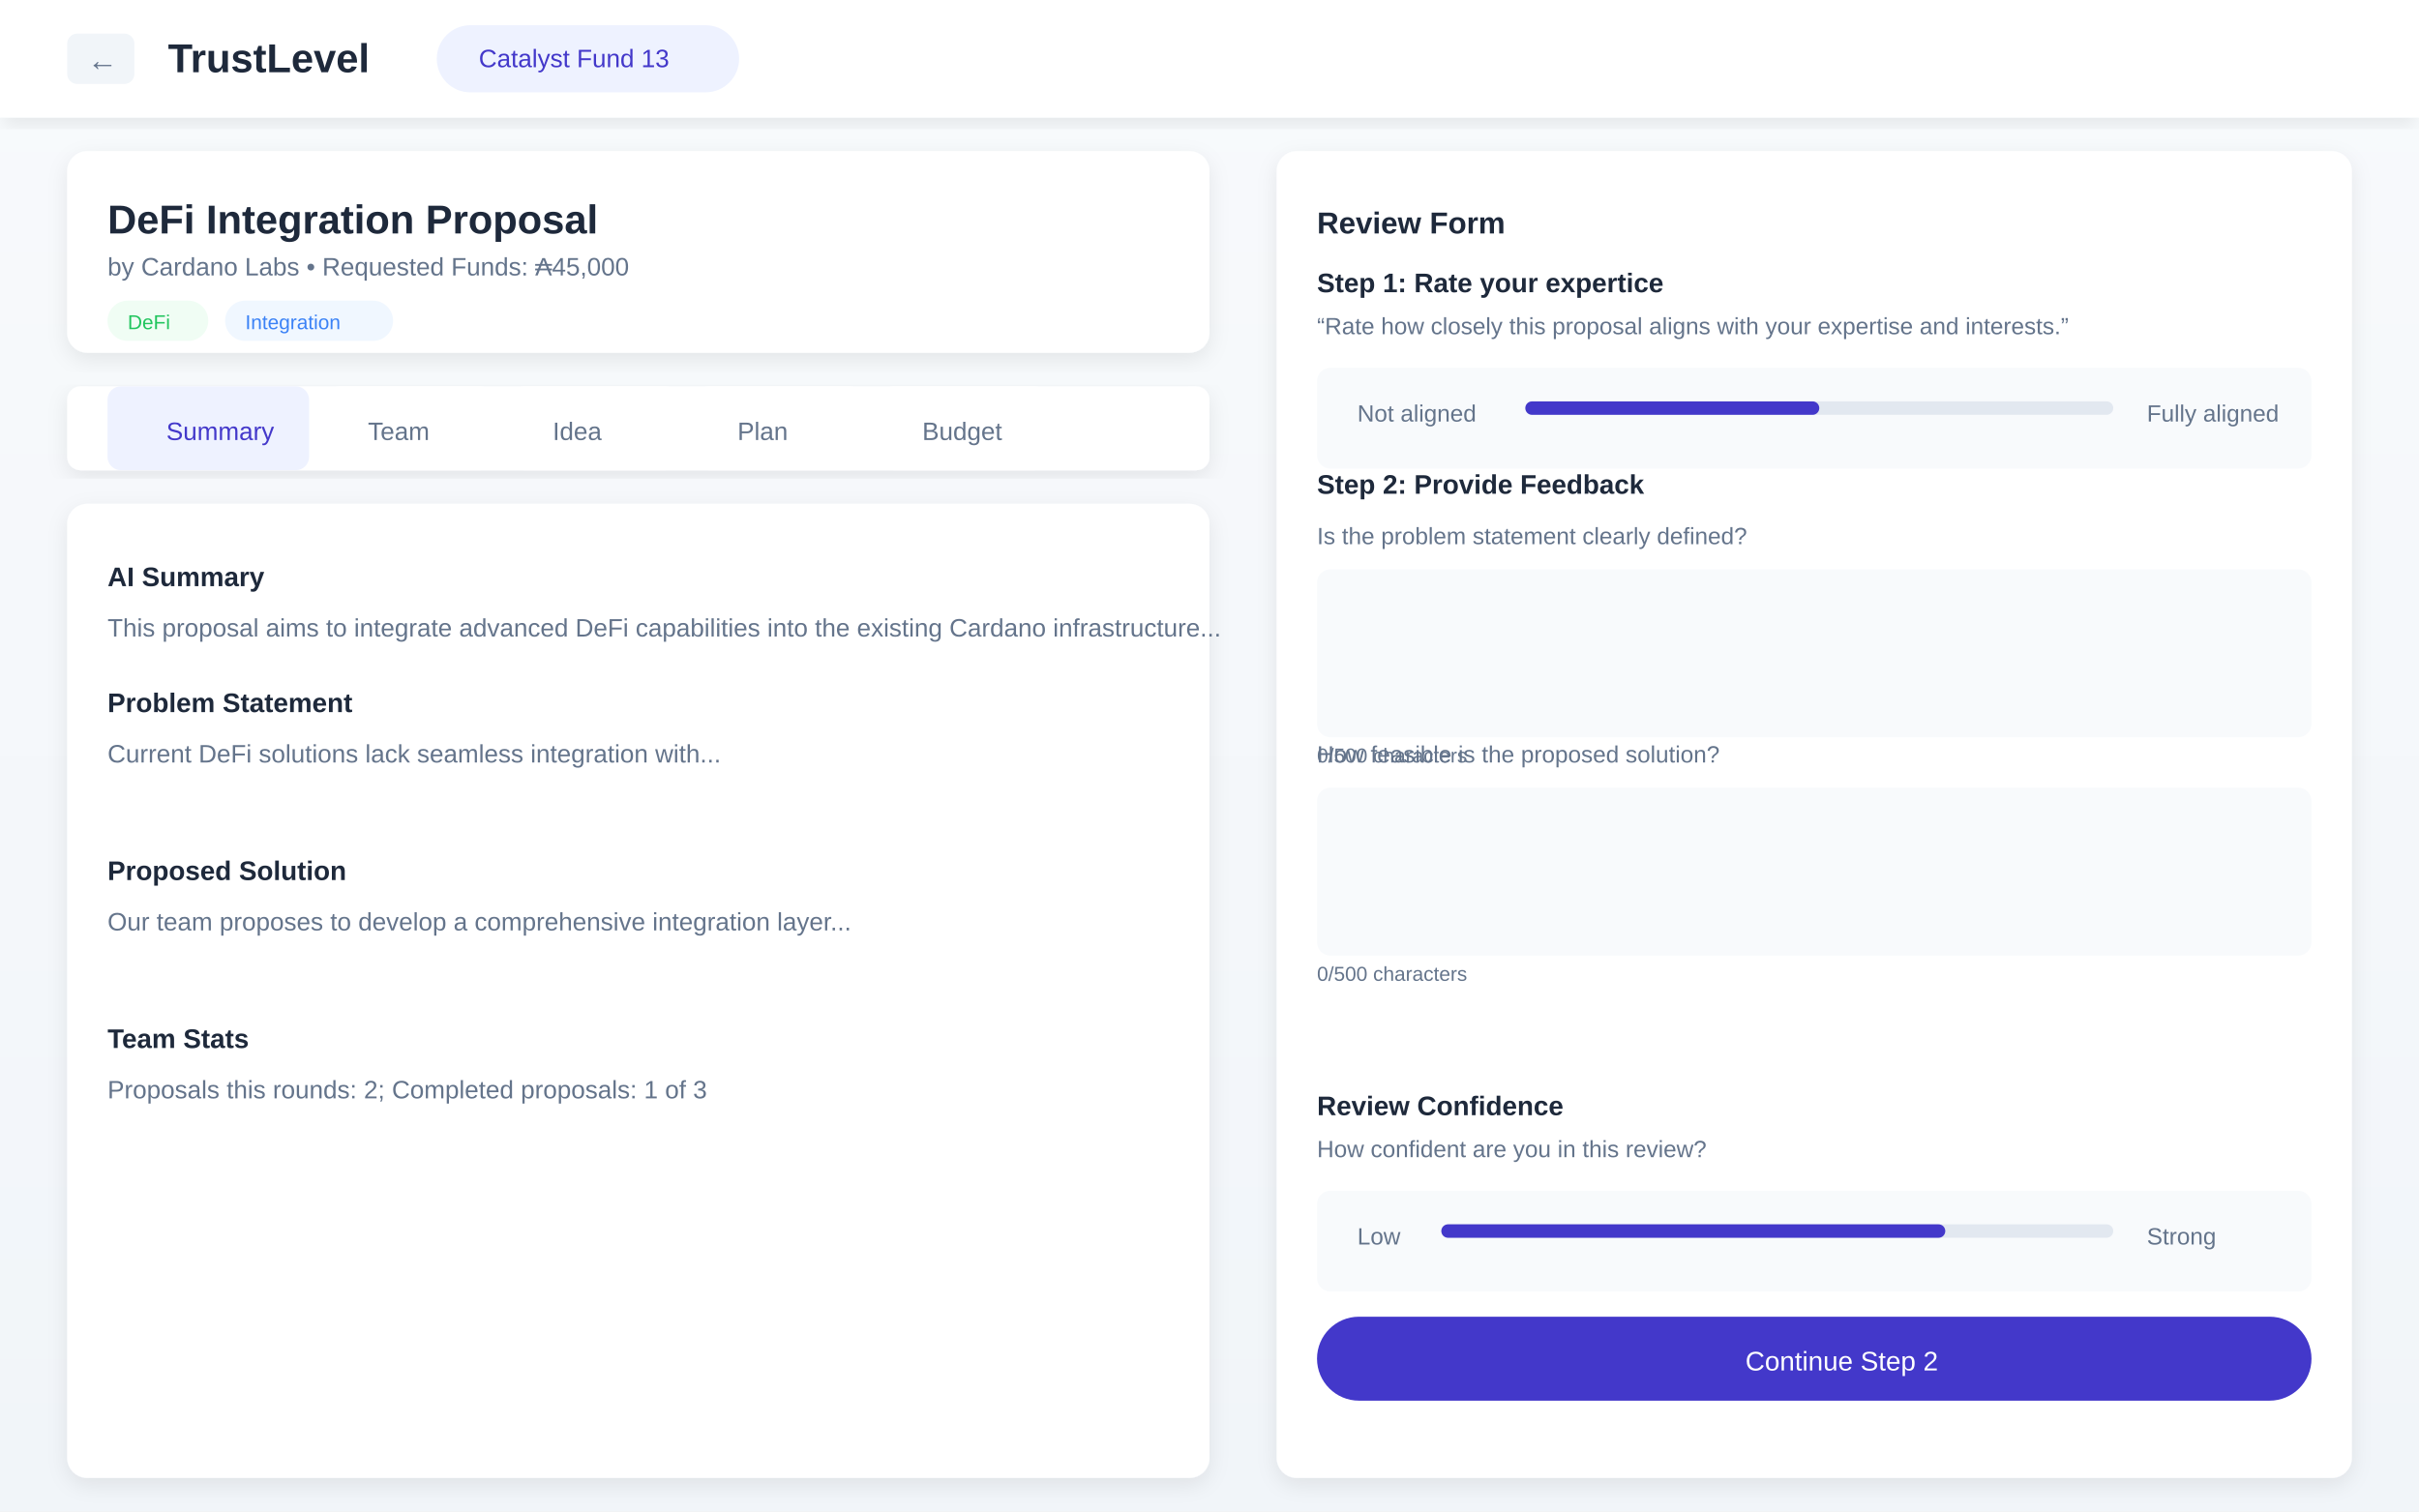
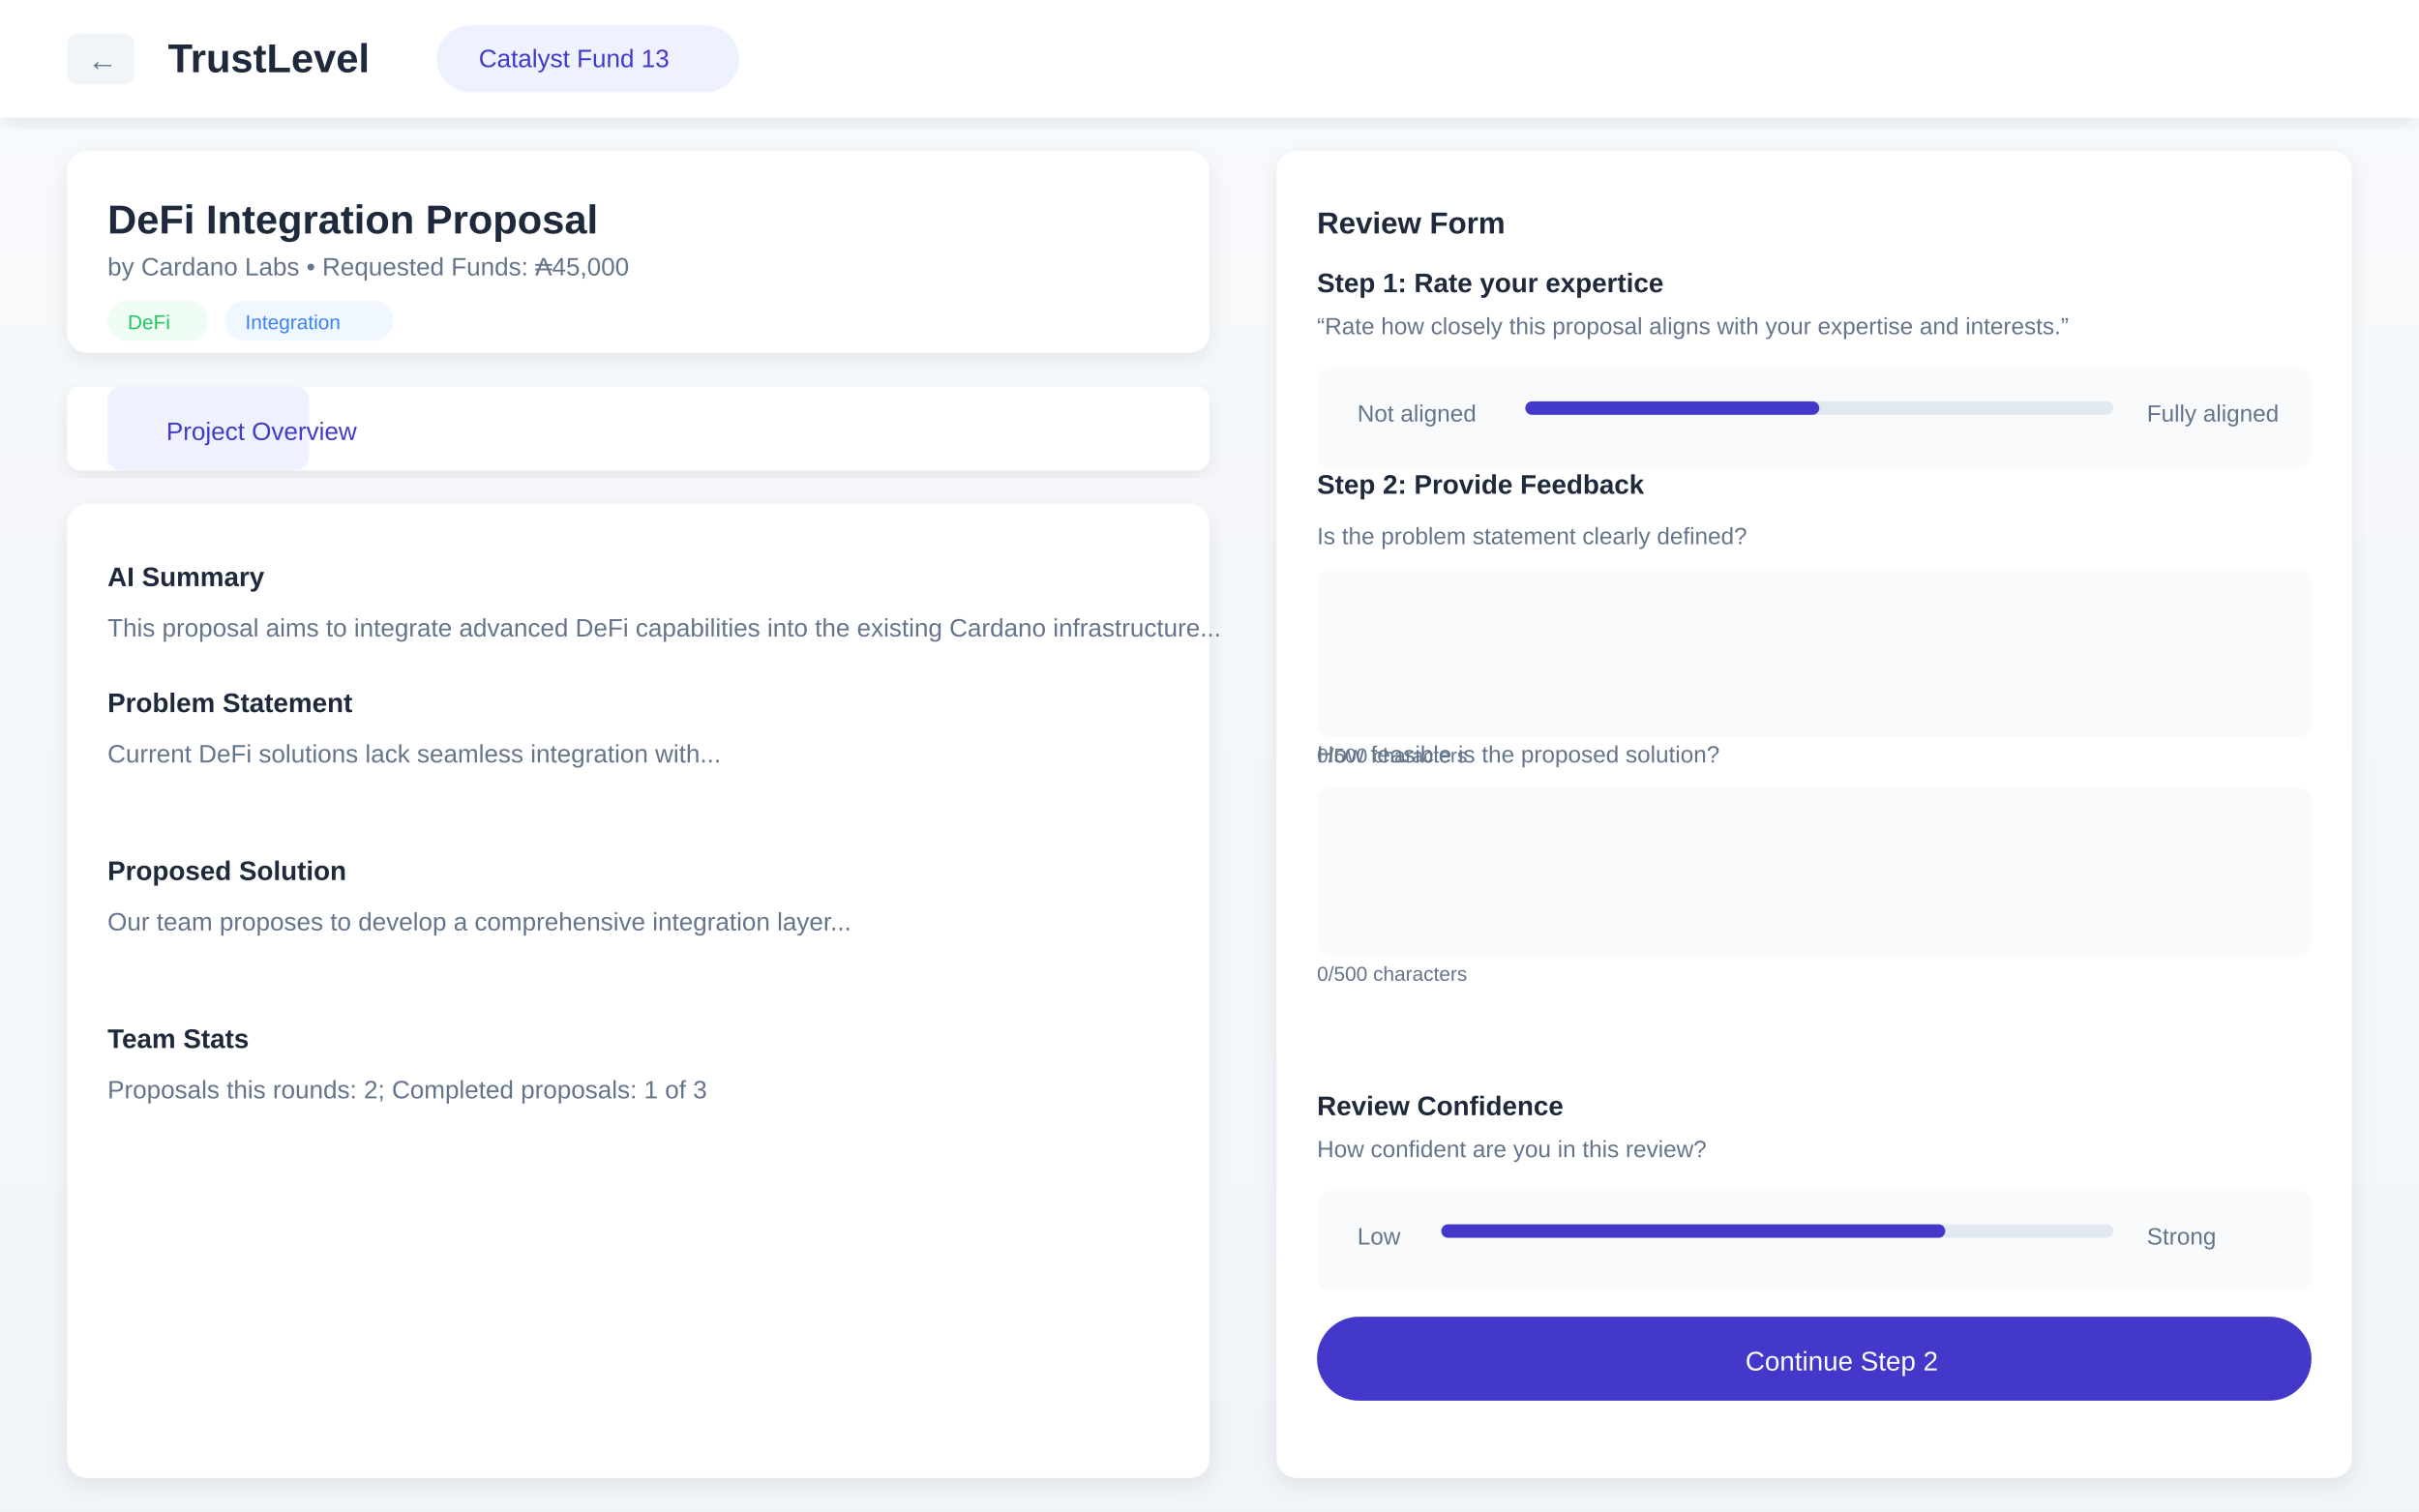
<svg xmlns="http://www.w3.org/2000/svg" viewBox="0 0 1440 900">
  <defs>
    <linearGradient id="bg-gradient" x1="0" y1="0" x2="0" y2="1">
      <stop offset="0%" stop-color="#f8fafc" />
      <stop offset="100%" stop-color="#f1f5f9" />
    </linearGradient>
    <filter id="card-shadow">
      <feDropShadow dx="0" dy="4" stdDeviation="6" flood-opacity="0.08" />
    </filter>
  </defs>
  <rect width="1440" height="900" fill="url(#bg-gradient)" />
  <rect x="0" y="0" width="1440" height="70" fill="#ffffff" filter="url(#card-shadow)" />
  <g transform="translate(40, 0)">
    <g transform="translate(0, 20)">
      <rect width="40" height="30" rx="6" fill="#f1f5f9" />
      <text x="12" y="22" font-family="Arial" font-size="18" fill="#64748b">←</text>
    </g>
    <text x="60" y="43" font-family="Arial" font-size="24" font-weight="bold" fill="#1e293b">TrustLevel</text>
    <rect x="220" y="15" width="180" height="40" rx="20" fill="#eef2ff" />
    <text x="245" y="40" font-family="Arial" font-size="15" fill="#4338ca">Catalyst Fund 13</text>
  </g>
  <g transform="translate(0, 90)">
    <g transform="translate(40, 0)">
      <rect width="680" height="120" rx="12" fill="#ffffff" filter="url(#card-shadow)" />
      <g transform="translate(24, 24)">
        <text x="0" y="25" font-family="Arial" font-size="24" font-weight="bold" fill="#1e293b">DeFi Integration Proposal</text>
        <text x="0" y="50" font-family="Arial" font-size="15" fill="#64748b">by Cardano Labs • Requested Funds: ₳45,000</text>
        <rect x="0" y="65" width="60" height="24" rx="12" fill="#f0fdf4" />
        <text x="12" y="82" font-family="Arial" font-size="12" fill="#22c55e">DeFi</text>
        <rect x="70" y="65" width="100" height="24" rx="12" fill="#f0f7ff" />
        <text x="82" y="82" font-family="Arial" font-size="12" fill="#3b82f6">Integration</text>
      </g>
      <g transform="translate(0, 140)">
        <rect width="680" height="50" rx="8" fill="#ffffff" filter="url(#card-shadow)" />
        <g transform="translate(24, 0)">
          <rect width="120" height="50" rx="8" fill="#eef2ff" />
-           <text x="35" y="32" font-family="Arial" font-size="15" fill="#4338ca">Summary</text>
-           <rect x="130" width="100" height="50" rx="8" fill="#ffffff" />
-           <text x="155" y="32" font-family="Arial" font-size="15" fill="#64748b">Team</text>
-           <rect x="240" width="100" height="50" rx="8" fill="#ffffff" />
-           <text x="265" y="32" font-family="Arial" font-size="15" fill="#64748b">Idea</text>
-           <rect x="350" width="100" height="50" rx="8" fill="#ffffff" />
-           <text x="375" y="32" font-family="Arial" font-size="15" fill="#64748b">Plan</text>
-           <rect x="460" width="100" height="50" rx="8" fill="#ffffff" />
-           <text x="485" y="32" font-family="Arial" font-size="15" fill="#64748b">Budget</text>
+           <text x="35" y="32" font-family="Arial" font-size="15" fill="#4338ca">Project Overview</text>
        </g>
      </g>
      <g transform="translate(0, 210)">
        <rect width="680" height="580" rx="12" fill="#ffffff" filter="url(#card-shadow)" />
        <g transform="translate(24, 24)">
          <text x="0" y="25" font-family="Arial" font-size="16" font-weight="bold" fill="#1e293b">AI Summary</text>
          <text x="0" y="55" font-family="Arial" font-size="15" fill="#64748b">This proposal aims to integrate advanced DeFi capabilities into the existing Cardano infrastructure...</text>
          <g transform="translate(0, 100)">
            <text x="0" y="0" font-family="Arial" font-size="16" font-weight="bold" fill="#1e293b">Problem Statement</text>
            <text x="0" y="30" font-family="Arial" font-size="15" fill="#64748b">Current DeFi solutions lack seamless integration with...</text>
          </g>
          <g transform="translate(0, 200)">
            <text x="0" y="0" font-family="Arial" font-size="16" font-weight="bold" fill="#1e293b">Proposed Solution</text>
            <text x="0" y="30" font-family="Arial" font-size="15" fill="#64748b">Our team proposes to develop a comprehensive integration layer...</text>
          </g>
          <g transform="translate(0, 300)">
            <text x="0" y="0" font-family="Arial" font-size="16" font-weight="bold" fill="#1e293b">Team Stats</text>
            <text x="0" y="30" font-family="Arial" font-size="15" fill="#64748b">Proposals this rounds: 2; Completed proposals: 1 of 3</text>
          </g>
        </g>
      </g>
    </g>
    <g transform="translate(760, 0)">
      <rect width="640" height="790" rx="12" fill="#ffffff" filter="url(#card-shadow)" />
      <g transform="translate(24, 24)">
        <text x="0" y="25" font-family="Arial" font-size="18" font-weight="bold" fill="#1e293b">Review Form</text>
        <g transform="translate(0, 60)">
          <text x="0" y="0" font-family="Arial" font-size="16" font-weight="bold" fill="#1e293b">Step 1: Rate your expertice</text>
          <text x="0" y="25" font-family="Arial" font-size="14" fill="#64748b"> “Rate how closely this proposal aligns with your expertise and interests.”</text>
          <g transform="translate(0, 45)">
            <rect width="592" height="60" rx="8" fill="#f8fafc" />
            <g transform="translate(24, 20)">
              <text x="0" y="12" font-family="Arial" font-size="14" fill="#64748b">Not aligned</text>
              <rect x="100" y="0" width="350" height="8" rx="4" fill="#e2e8f0" />
              <rect x="100" y="0" width="175" height="8" rx="4" fill="#4338ca" />
              <text x="470" y="12" font-family="Arial" font-size="14" fill="#64748b">Fully aligned</text>
            </g>
          </g>
        </g>
        <g transform="translate(0, 180)">
          <text x="0" y="0" font-family="Arial" font-size="16" font-weight="bold" fill="#1e293b">Step 2: Provide Feedback</text>
          <g transform="translate(0, 30)">
            <text x="0" y="0" font-family="Arial" font-size="14" fill="#64748b">Is the problem statement clearly defined?</text>
            <rect x="0" y="15" width="592" height="100" rx="8" fill="#f8fafc" />
            <text x="0" y="130" font-family="Arial" font-size="12" fill="#64748b">0/500 characters</text>
          </g>
          <g transform="translate(0, 160)">
            <text x="0" y="0" font-family="Arial" font-size="14" fill="#64748b">How feasible is the proposed solution?</text>
            <rect x="0" y="15" width="592" height="100" rx="8" fill="#f8fafc" />
            <text x="0" y="130" font-family="Arial" font-size="12" fill="#64748b">0/500 characters</text>
          </g>
        </g>
        <g transform="translate(0, 550)">
          <text x="0" y="0" font-family="Arial" font-size="16" font-weight="bold" fill="#1e293b">Review Confidence</text>
          <text x="0" y="25" font-family="Arial" font-size="14" fill="#64748b">How confident are you in this review?</text>
          <g transform="translate(0, 45)">
            <rect width="592" height="60" rx="8" fill="#f8fafc" />
            <g transform="translate(24, 20)">
              <text x="0" y="12" font-family="Arial" font-size="14" fill="#64748b">Low</text>
              <rect x="50" y="0" width="400" height="8" rx="4" fill="#e2e8f0" />
              <rect x="50" y="0" width="300" height="8" rx="4" fill="#4338ca" />
              <text x="470" y="12" font-family="Arial" font-size="14" fill="#64748b">Strong</text>
            </g>
          </g>
        </g>
        <g transform="translate(0, 670)">
          <rect width="592" height="50" rx="25" fill="#4338ca" />
          <text x="255" y="32" font-family="Arial" font-size="16" fill="#ffffff">Continue Step 2</text>
        </g>
      </g>
    </g>
  </g>
</svg>
